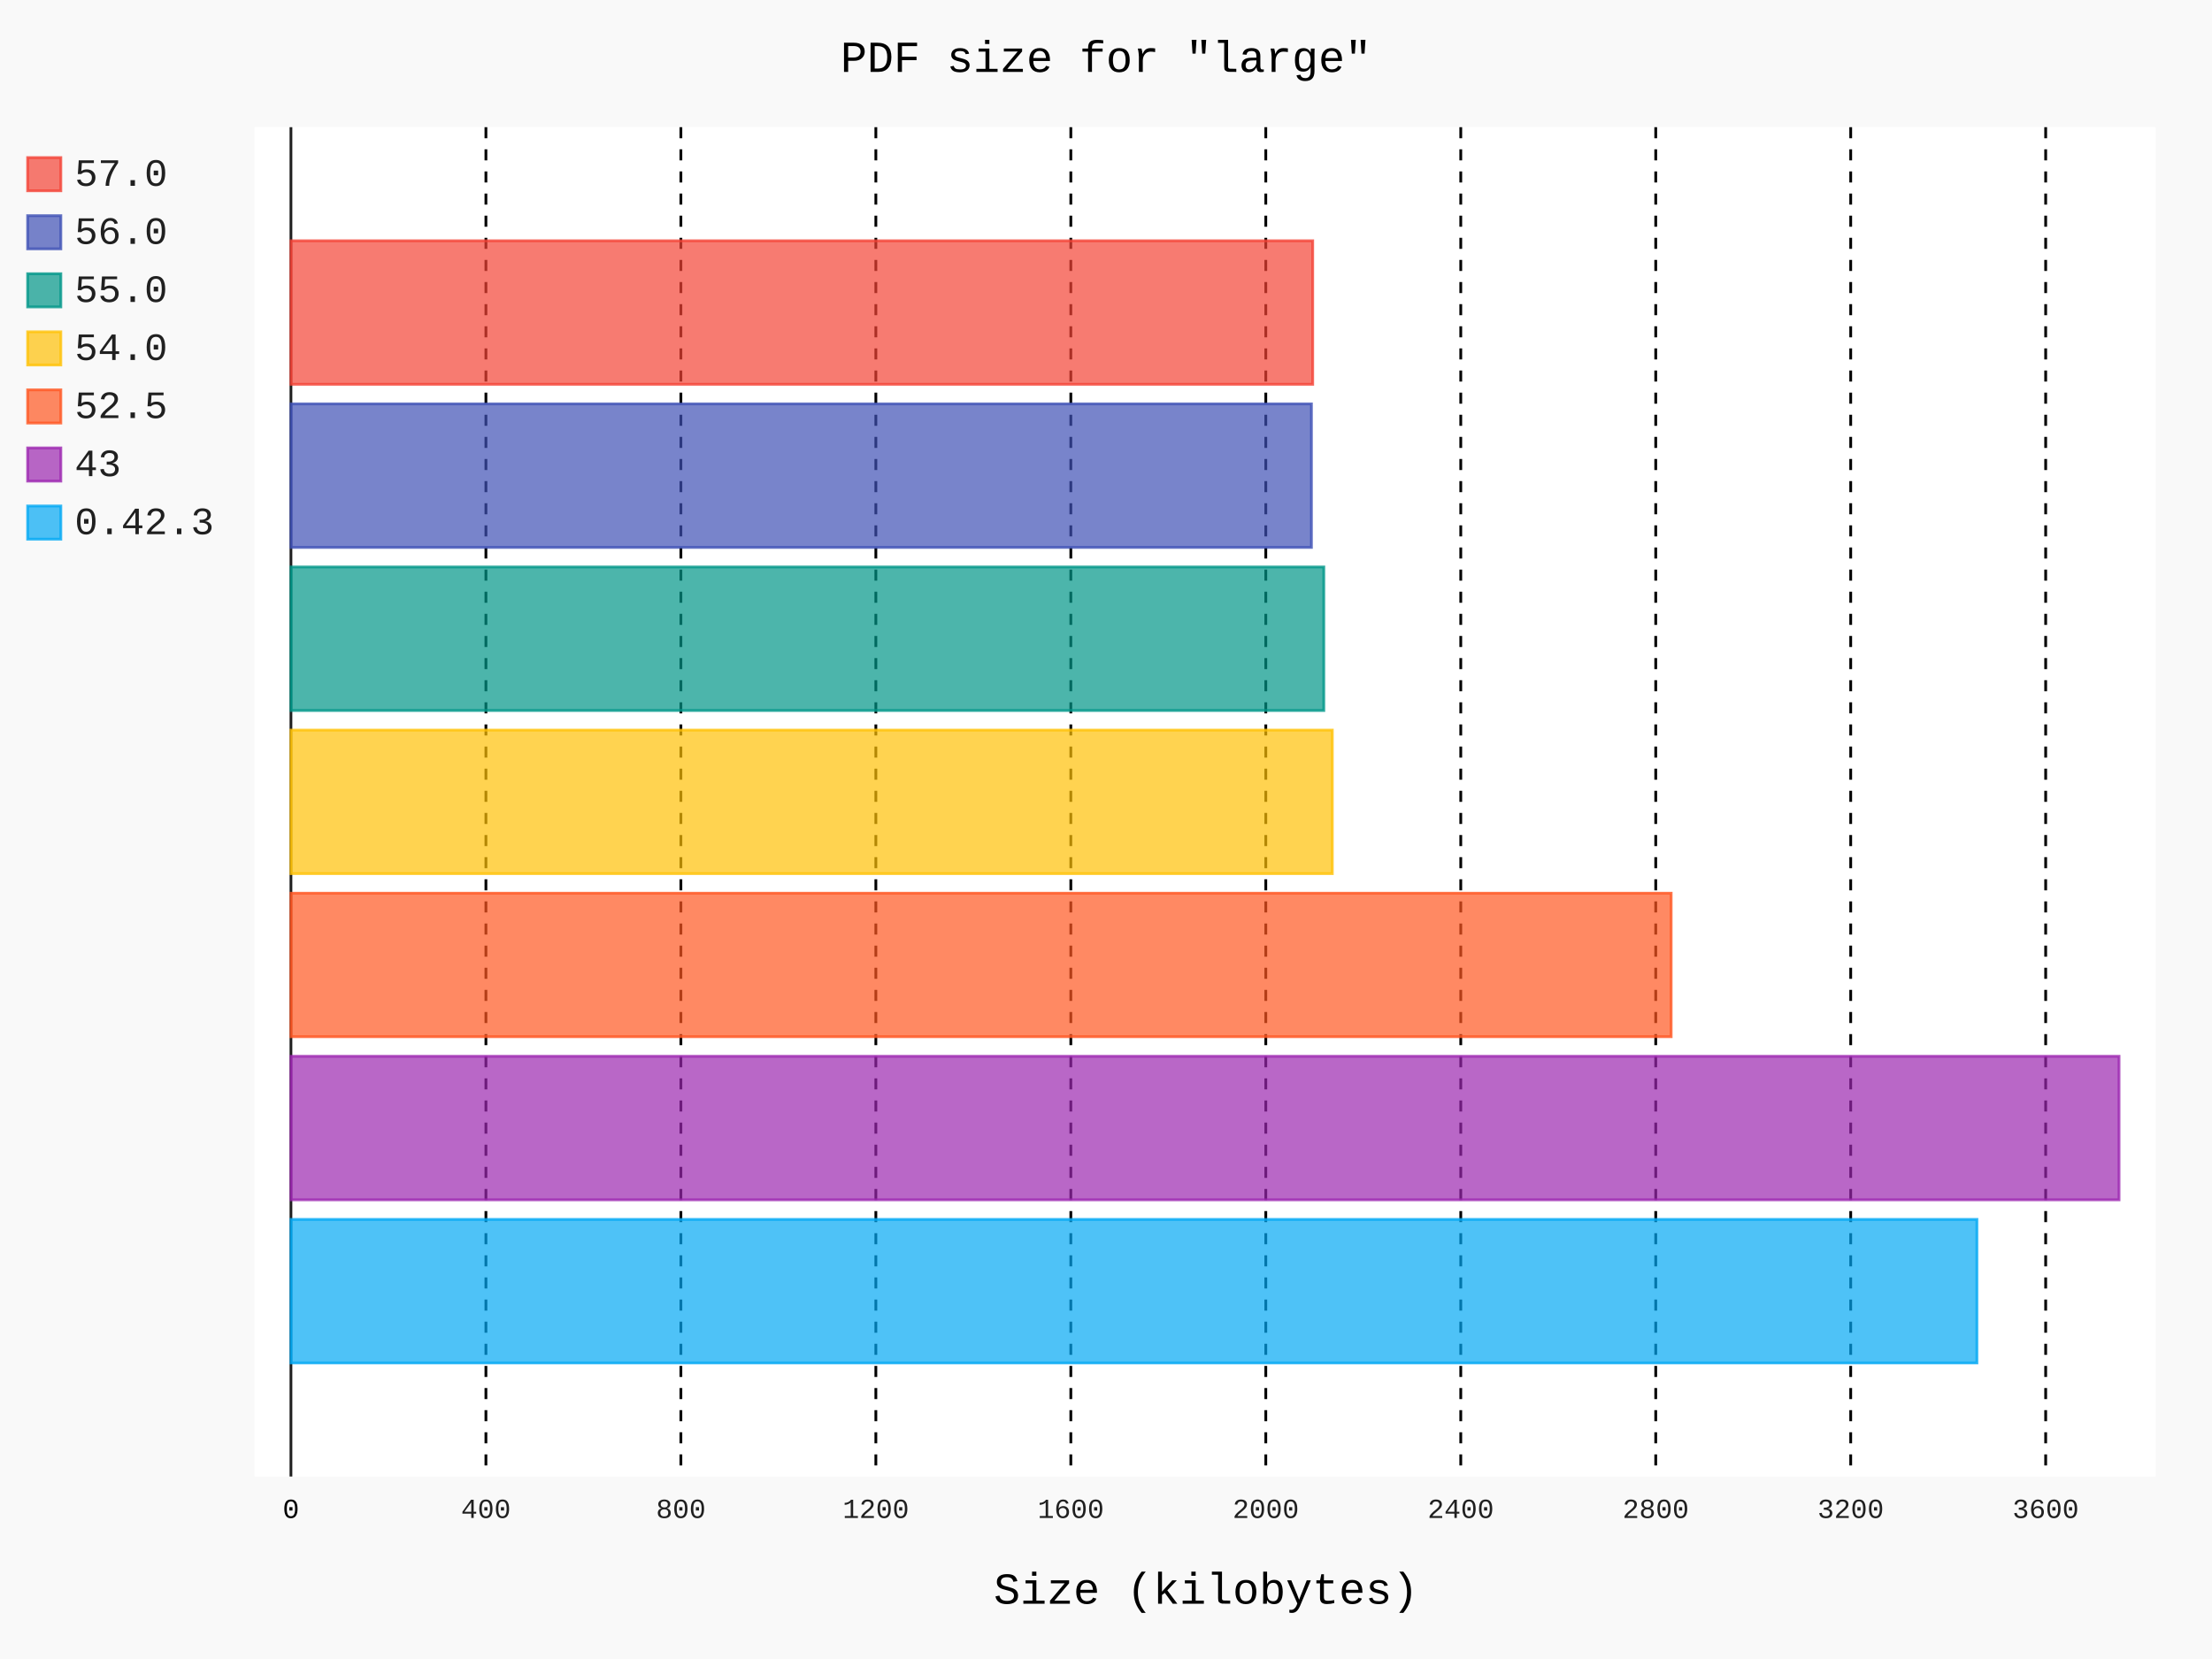
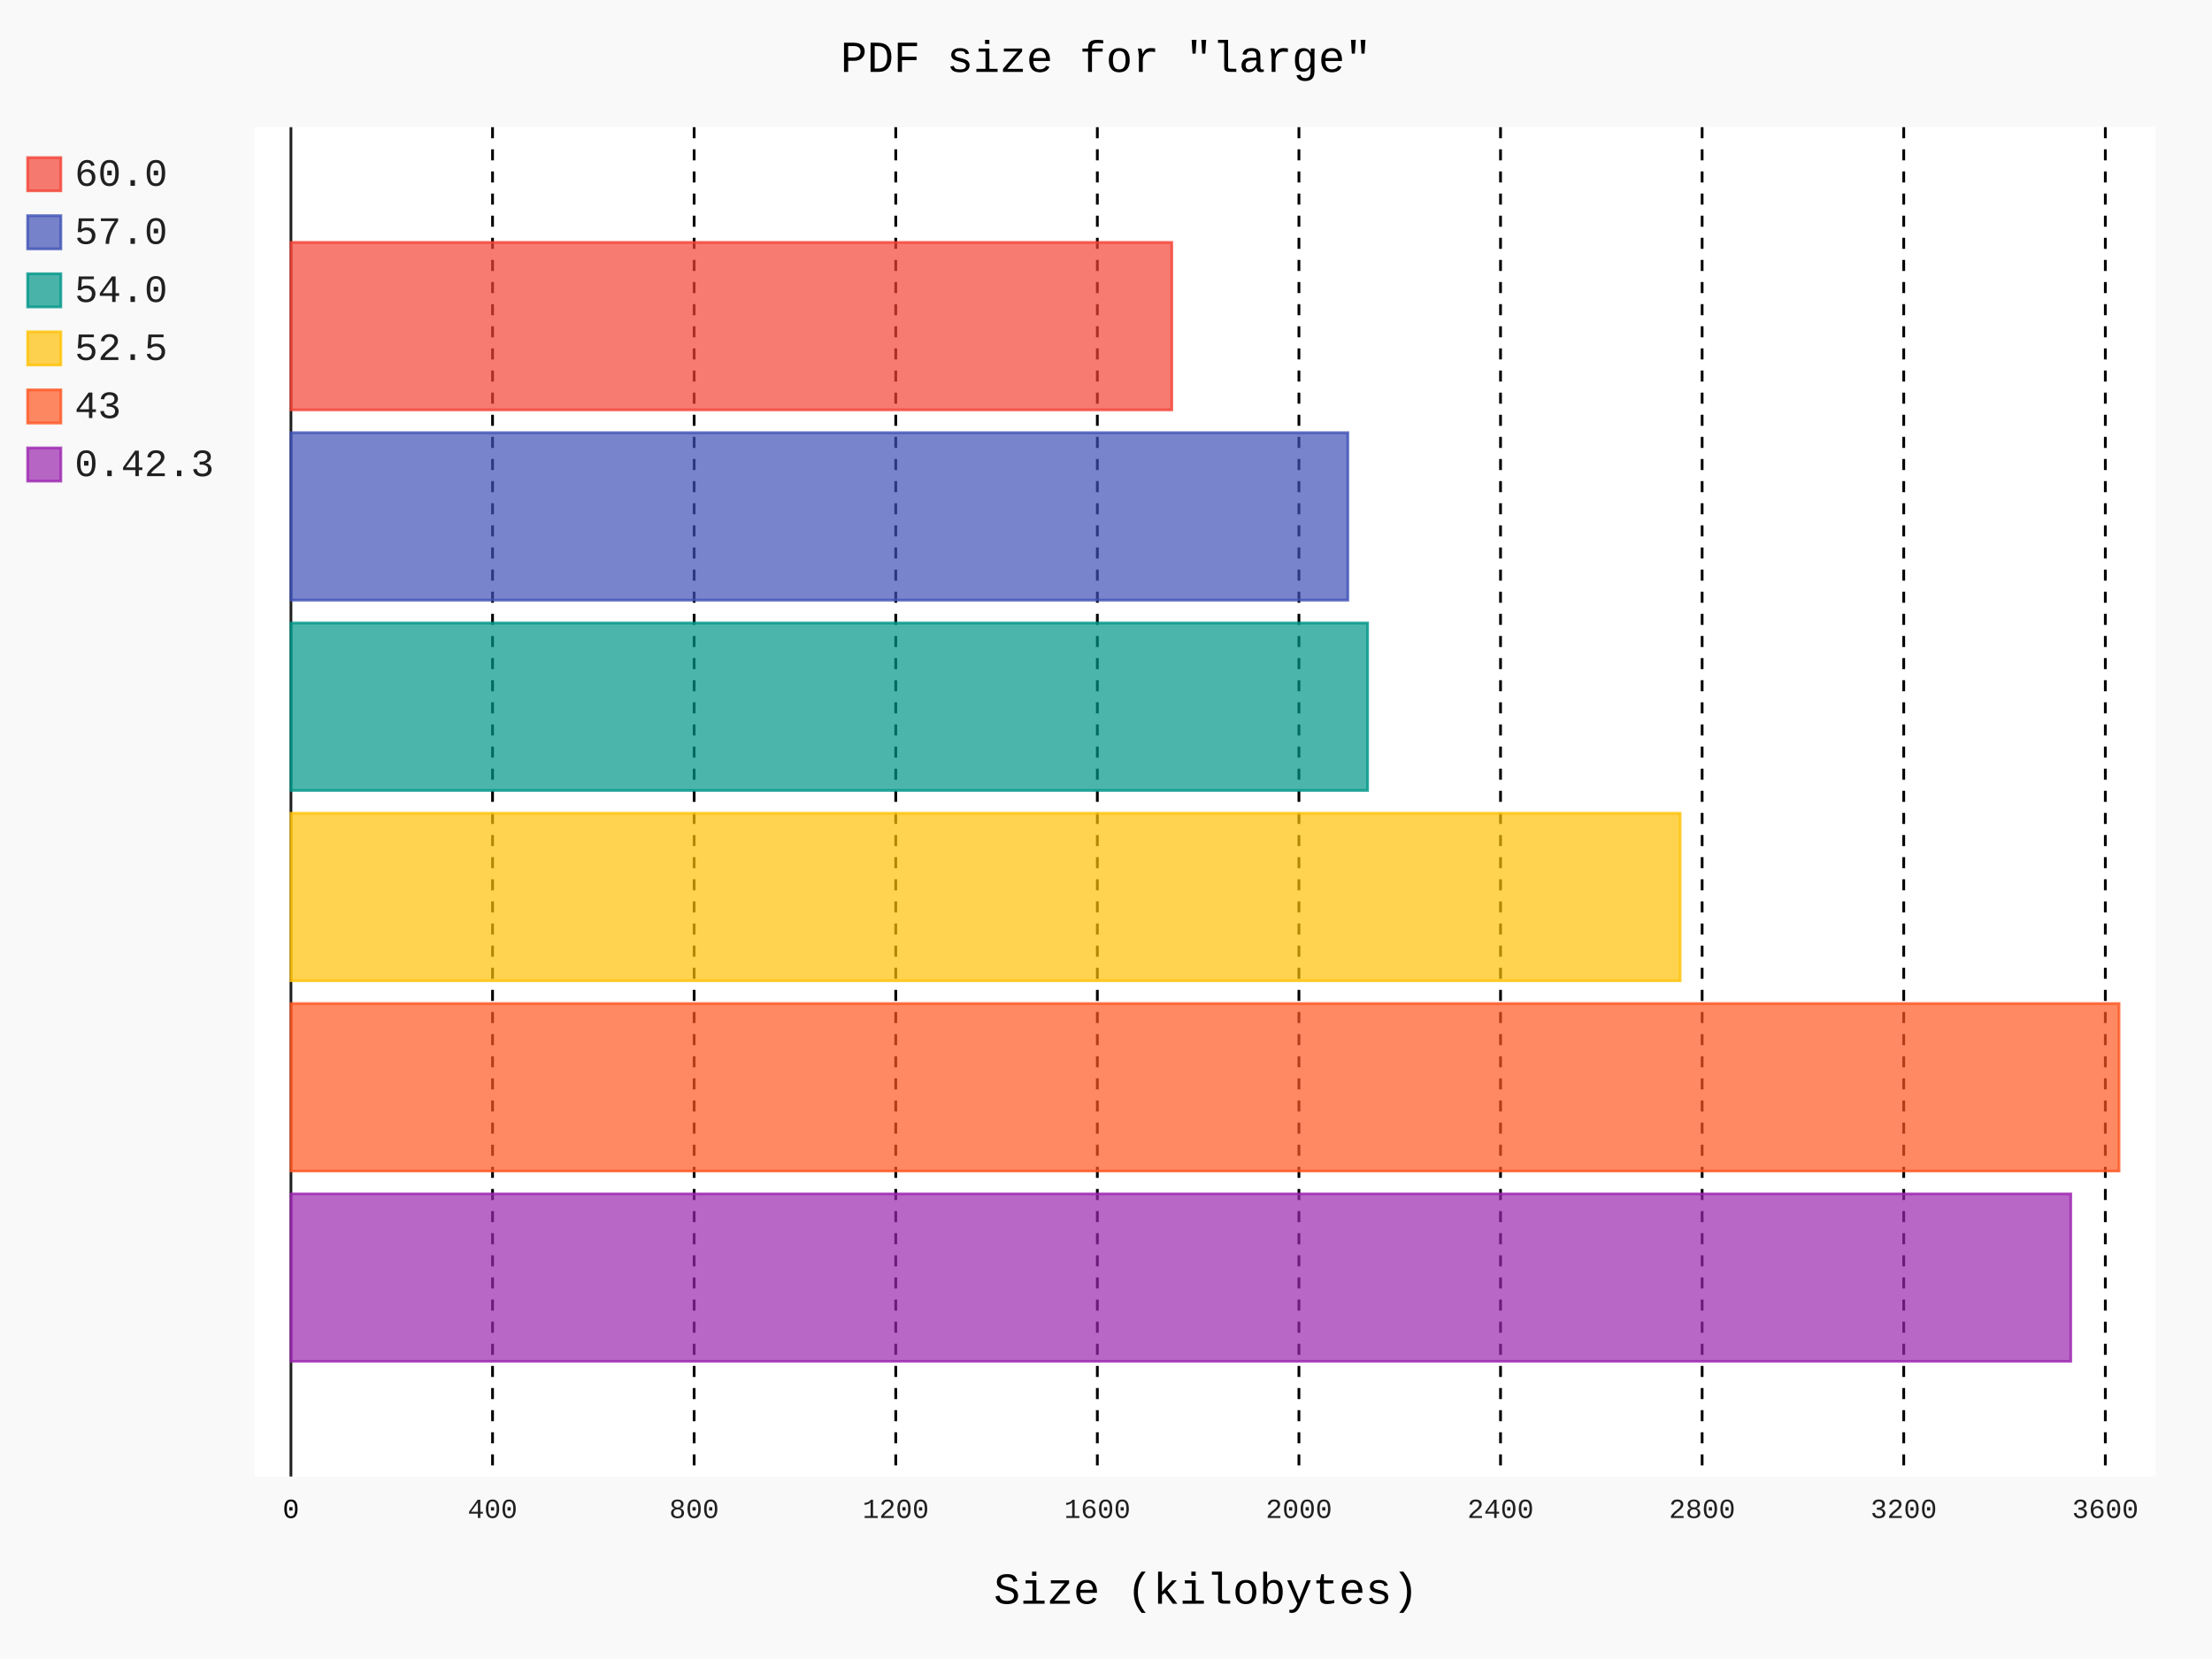
- <svg xmlns="http://www.w3.org/2000/svg" id="chart-db692af8-1bb3-4a7e-a4e9-c12b933ef7c6" class="pygal-chart" viewBox="0 0 800 600">
+ <svg xmlns="http://www.w3.org/2000/svg" id="chart-3b4fb725-c18c-47eb-bf65-e8e2964c65b1" class="pygal-chart" viewBox="0 0 800 600">
  <defs>
-     <style type="text/css">#chart-db692af8-1bb3-4a7e-a4e9-c12b933ef7c6{-webkit-user-select:none;-webkit-font-smoothing:antialiased;font-family:Consolas,"Liberation Mono",Menlo,Courier,monospace}#chart-db692af8-1bb3-4a7e-a4e9-c12b933ef7c6 .title{font-family:Consolas,"Liberation Mono",Menlo,Courier,monospace;font-size:16px}#chart-db692af8-1bb3-4a7e-a4e9-c12b933ef7c6 .legends .legend text{font-family:Consolas,"Liberation Mono",Menlo,Courier,monospace;font-size:14px}#chart-db692af8-1bb3-4a7e-a4e9-c12b933ef7c6 .axis text{font-family:Consolas,"Liberation Mono",Menlo,Courier,monospace;font-size:10px}#chart-db692af8-1bb3-4a7e-a4e9-c12b933ef7c6 .axis text.major{font-family:Consolas,"Liberation Mono",Menlo,Courier,monospace;font-size:10px}#chart-db692af8-1bb3-4a7e-a4e9-c12b933ef7c6 .text-overlay text.value{font-family:Consolas,"Liberation Mono",Menlo,Courier,monospace;font-size:16px}#chart-db692af8-1bb3-4a7e-a4e9-c12b933ef7c6 .text-overlay text.label{font-family:Consolas,"Liberation Mono",Menlo,Courier,monospace;font-size:10px}#chart-db692af8-1bb3-4a7e-a4e9-c12b933ef7c6 .tooltip{font-family:Consolas,"Liberation Mono",Menlo,Courier,monospace;font-size:14px}#chart-db692af8-1bb3-4a7e-a4e9-c12b933ef7c6 text.no_data{font-family:Consolas,"Liberation Mono",Menlo,Courier,monospace;font-size:64px}
- #chart-db692af8-1bb3-4a7e-a4e9-c12b933ef7c6{background-color:rgba(249,249,249,1)}#chart-db692af8-1bb3-4a7e-a4e9-c12b933ef7c6 path,#chart-db692af8-1bb3-4a7e-a4e9-c12b933ef7c6 line,#chart-db692af8-1bb3-4a7e-a4e9-c12b933ef7c6 rect,#chart-db692af8-1bb3-4a7e-a4e9-c12b933ef7c6 circle{-webkit-transition:150ms;-moz-transition:150ms;transition:150ms}#chart-db692af8-1bb3-4a7e-a4e9-c12b933ef7c6 .graph &gt; .background{fill:rgba(249,249,249,1)}#chart-db692af8-1bb3-4a7e-a4e9-c12b933ef7c6 .plot &gt; .background{fill:rgba(255,255,255,1)}#chart-db692af8-1bb3-4a7e-a4e9-c12b933ef7c6 .graph{fill:rgba(0,0,0,.87)}#chart-db692af8-1bb3-4a7e-a4e9-c12b933ef7c6 text.no_data{fill:rgba(0,0,0,1)}#chart-db692af8-1bb3-4a7e-a4e9-c12b933ef7c6 .title{fill:rgba(0,0,0,1)}#chart-db692af8-1bb3-4a7e-a4e9-c12b933ef7c6 .legends .legend text{fill:rgba(0,0,0,.87)}#chart-db692af8-1bb3-4a7e-a4e9-c12b933ef7c6 .legends .legend:hover text{fill:rgba(0,0,0,1)}#chart-db692af8-1bb3-4a7e-a4e9-c12b933ef7c6 .axis .line{stroke:rgba(0,0,0,1)}#chart-db692af8-1bb3-4a7e-a4e9-c12b933ef7c6 .axis .guide.line{stroke:rgba(0,0,0,.54)}#chart-db692af8-1bb3-4a7e-a4e9-c12b933ef7c6 .axis .major.line{stroke:rgba(0,0,0,.87)}#chart-db692af8-1bb3-4a7e-a4e9-c12b933ef7c6 .axis text.major{fill:rgba(0,0,0,1)}#chart-db692af8-1bb3-4a7e-a4e9-c12b933ef7c6 .axis.y .guides:hover .guide.line,#chart-db692af8-1bb3-4a7e-a4e9-c12b933ef7c6 .line-graph .axis.x .guides:hover .guide.line,#chart-db692af8-1bb3-4a7e-a4e9-c12b933ef7c6 .stackedline-graph .axis.x .guides:hover .guide.line,#chart-db692af8-1bb3-4a7e-a4e9-c12b933ef7c6 .xy-graph .axis.x .guides:hover .guide.line{stroke:rgba(0,0,0,1)}#chart-db692af8-1bb3-4a7e-a4e9-c12b933ef7c6 .axis .guides:hover text{fill:rgba(0,0,0,1)}#chart-db692af8-1bb3-4a7e-a4e9-c12b933ef7c6 .reactive{fill-opacity:.7;stroke-opacity:.8;stroke-width:1}#chart-db692af8-1bb3-4a7e-a4e9-c12b933ef7c6 .ci{stroke:rgba(0,0,0,.87)}#chart-db692af8-1bb3-4a7e-a4e9-c12b933ef7c6 .reactive.active,#chart-db692af8-1bb3-4a7e-a4e9-c12b933ef7c6 .active .reactive{fill-opacity:.8;stroke-opacity:.9;stroke-width:4}#chart-db692af8-1bb3-4a7e-a4e9-c12b933ef7c6 .ci .reactive.active{stroke-width:1.5}#chart-db692af8-1bb3-4a7e-a4e9-c12b933ef7c6 .series text{fill:rgba(0,0,0,1)}#chart-db692af8-1bb3-4a7e-a4e9-c12b933ef7c6 .tooltip rect{fill:rgba(255,255,255,1);stroke:rgba(0,0,0,1);-webkit-transition:opacity 150ms;-moz-transition:opacity 150ms;transition:opacity 150ms}#chart-db692af8-1bb3-4a7e-a4e9-c12b933ef7c6 .tooltip .label{fill:rgba(0,0,0,.87)}#chart-db692af8-1bb3-4a7e-a4e9-c12b933ef7c6 .tooltip .label{fill:rgba(0,0,0,.87)}#chart-db692af8-1bb3-4a7e-a4e9-c12b933ef7c6 .tooltip .legend{font-size:.8em;fill:rgba(0,0,0,.54)}#chart-db692af8-1bb3-4a7e-a4e9-c12b933ef7c6 .tooltip .x_label{font-size:.6em;fill:rgba(0,0,0,1)}#chart-db692af8-1bb3-4a7e-a4e9-c12b933ef7c6 .tooltip .xlink{font-size:.5em;text-decoration:underline}#chart-db692af8-1bb3-4a7e-a4e9-c12b933ef7c6 .tooltip .value{font-size:1.5em}#chart-db692af8-1bb3-4a7e-a4e9-c12b933ef7c6 .bound{font-size:.5em}#chart-db692af8-1bb3-4a7e-a4e9-c12b933ef7c6 .max-value{font-size:.75em;fill:rgba(0,0,0,.54)}#chart-db692af8-1bb3-4a7e-a4e9-c12b933ef7c6 .map-element{fill:rgba(255,255,255,1);stroke:rgba(0,0,0,.54) !important}#chart-db692af8-1bb3-4a7e-a4e9-c12b933ef7c6 .map-element .reactive{fill-opacity:inherit;stroke-opacity:inherit}#chart-db692af8-1bb3-4a7e-a4e9-c12b933ef7c6 .color-0,#chart-db692af8-1bb3-4a7e-a4e9-c12b933ef7c6 .color-0 a:visited{stroke:#F44336;fill:#F44336}#chart-db692af8-1bb3-4a7e-a4e9-c12b933ef7c6 .color-1,#chart-db692af8-1bb3-4a7e-a4e9-c12b933ef7c6 .color-1 a:visited{stroke:#3F51B5;fill:#3F51B5}#chart-db692af8-1bb3-4a7e-a4e9-c12b933ef7c6 .color-2,#chart-db692af8-1bb3-4a7e-a4e9-c12b933ef7c6 .color-2 a:visited{stroke:#009688;fill:#009688}#chart-db692af8-1bb3-4a7e-a4e9-c12b933ef7c6 .color-3,#chart-db692af8-1bb3-4a7e-a4e9-c12b933ef7c6 .color-3 a:visited{stroke:#FFC107;fill:#FFC107}#chart-db692af8-1bb3-4a7e-a4e9-c12b933ef7c6 .color-4,#chart-db692af8-1bb3-4a7e-a4e9-c12b933ef7c6 .color-4 a:visited{stroke:#FF5722;fill:#FF5722}#chart-db692af8-1bb3-4a7e-a4e9-c12b933ef7c6 .color-5,#chart-db692af8-1bb3-4a7e-a4e9-c12b933ef7c6 .color-5 a:visited{stroke:#9C27B0;fill:#9C27B0}#chart-db692af8-1bb3-4a7e-a4e9-c12b933ef7c6 .color-6,#chart-db692af8-1bb3-4a7e-a4e9-c12b933ef7c6 .color-6 a:visited{stroke:#03A9F4;fill:#03A9F4}#chart-db692af8-1bb3-4a7e-a4e9-c12b933ef7c6 .text-overlay .color-0 text{fill:black}#chart-db692af8-1bb3-4a7e-a4e9-c12b933ef7c6 .text-overlay .color-1 text{fill:black}#chart-db692af8-1bb3-4a7e-a4e9-c12b933ef7c6 .text-overlay .color-2 text{fill:black}#chart-db692af8-1bb3-4a7e-a4e9-c12b933ef7c6 .text-overlay .color-3 text{fill:black}#chart-db692af8-1bb3-4a7e-a4e9-c12b933ef7c6 .text-overlay .color-4 text{fill:black}#chart-db692af8-1bb3-4a7e-a4e9-c12b933ef7c6 .text-overlay .color-5 text{fill:black}#chart-db692af8-1bb3-4a7e-a4e9-c12b933ef7c6 .text-overlay .color-6 text{fill:black}
- #chart-db692af8-1bb3-4a7e-a4e9-c12b933ef7c6 text.no_data{text-anchor:middle}#chart-db692af8-1bb3-4a7e-a4e9-c12b933ef7c6 .guide.line{fill:none}#chart-db692af8-1bb3-4a7e-a4e9-c12b933ef7c6 .centered{text-anchor:middle}#chart-db692af8-1bb3-4a7e-a4e9-c12b933ef7c6 .title{text-anchor:middle}#chart-db692af8-1bb3-4a7e-a4e9-c12b933ef7c6 .legends .legend text{fill-opacity:1}#chart-db692af8-1bb3-4a7e-a4e9-c12b933ef7c6 .axis.x text{text-anchor:middle}#chart-db692af8-1bb3-4a7e-a4e9-c12b933ef7c6 .axis.x:not(.web) text[transform]{text-anchor:start}#chart-db692af8-1bb3-4a7e-a4e9-c12b933ef7c6 .axis.x:not(.web) text[transform].backwards{text-anchor:end}#chart-db692af8-1bb3-4a7e-a4e9-c12b933ef7c6 .axis.y text{text-anchor:end}#chart-db692af8-1bb3-4a7e-a4e9-c12b933ef7c6 .axis.y text[transform].backwards{text-anchor:start}#chart-db692af8-1bb3-4a7e-a4e9-c12b933ef7c6 .axis.y2 text{text-anchor:start}#chart-db692af8-1bb3-4a7e-a4e9-c12b933ef7c6 .axis.y2 text[transform].backwards{text-anchor:end}#chart-db692af8-1bb3-4a7e-a4e9-c12b933ef7c6 .axis .guide.line{stroke-dasharray:4,4;stroke:black}#chart-db692af8-1bb3-4a7e-a4e9-c12b933ef7c6 .axis .major.guide.line{stroke-dasharray:6,6;stroke:black}#chart-db692af8-1bb3-4a7e-a4e9-c12b933ef7c6 .horizontal .axis.y .guide.line,#chart-db692af8-1bb3-4a7e-a4e9-c12b933ef7c6 .horizontal .axis.y2 .guide.line,#chart-db692af8-1bb3-4a7e-a4e9-c12b933ef7c6 .vertical .axis.x .guide.line{opacity:0}#chart-db692af8-1bb3-4a7e-a4e9-c12b933ef7c6 .horizontal .axis.always_show .guide.line,#chart-db692af8-1bb3-4a7e-a4e9-c12b933ef7c6 .vertical .axis.always_show .guide.line{opacity:1 !important}#chart-db692af8-1bb3-4a7e-a4e9-c12b933ef7c6 .axis.y .guides:hover .guide.line,#chart-db692af8-1bb3-4a7e-a4e9-c12b933ef7c6 .axis.y2 .guides:hover .guide.line,#chart-db692af8-1bb3-4a7e-a4e9-c12b933ef7c6 .axis.x .guides:hover .guide.line{opacity:1}#chart-db692af8-1bb3-4a7e-a4e9-c12b933ef7c6 .axis .guides:hover text{opacity:1}#chart-db692af8-1bb3-4a7e-a4e9-c12b933ef7c6 .nofill{fill:none}#chart-db692af8-1bb3-4a7e-a4e9-c12b933ef7c6 .subtle-fill{fill-opacity:.2}#chart-db692af8-1bb3-4a7e-a4e9-c12b933ef7c6 .dot{stroke-width:1px;fill-opacity:1;stroke-opacity:1}#chart-db692af8-1bb3-4a7e-a4e9-c12b933ef7c6 .dot.active{stroke-width:5px}#chart-db692af8-1bb3-4a7e-a4e9-c12b933ef7c6 .dot.negative{fill:transparent}#chart-db692af8-1bb3-4a7e-a4e9-c12b933ef7c6 text,#chart-db692af8-1bb3-4a7e-a4e9-c12b933ef7c6 tspan{stroke:none !important}#chart-db692af8-1bb3-4a7e-a4e9-c12b933ef7c6 .series text.active{opacity:1}#chart-db692af8-1bb3-4a7e-a4e9-c12b933ef7c6 .tooltip rect{fill-opacity:.95;stroke-width:.5}#chart-db692af8-1bb3-4a7e-a4e9-c12b933ef7c6 .tooltip text{fill-opacity:1}#chart-db692af8-1bb3-4a7e-a4e9-c12b933ef7c6 .showable{visibility:hidden}#chart-db692af8-1bb3-4a7e-a4e9-c12b933ef7c6 .showable.shown{visibility:visible}#chart-db692af8-1bb3-4a7e-a4e9-c12b933ef7c6 .gauge-background{fill:rgba(229,229,229,1);stroke:none}#chart-db692af8-1bb3-4a7e-a4e9-c12b933ef7c6 .bg-lines{stroke:rgba(249,249,249,1);stroke-width:2px}</style>
+     <style type="text/css">#chart-3b4fb725-c18c-47eb-bf65-e8e2964c65b1{-webkit-user-select:none;-webkit-font-smoothing:antialiased;font-family:Consolas,"Liberation Mono",Menlo,Courier,monospace}#chart-3b4fb725-c18c-47eb-bf65-e8e2964c65b1 .title{font-family:Consolas,"Liberation Mono",Menlo,Courier,monospace;font-size:16px}#chart-3b4fb725-c18c-47eb-bf65-e8e2964c65b1 .legends .legend text{font-family:Consolas,"Liberation Mono",Menlo,Courier,monospace;font-size:14px}#chart-3b4fb725-c18c-47eb-bf65-e8e2964c65b1 .axis text{font-family:Consolas,"Liberation Mono",Menlo,Courier,monospace;font-size:10px}#chart-3b4fb725-c18c-47eb-bf65-e8e2964c65b1 .axis text.major{font-family:Consolas,"Liberation Mono",Menlo,Courier,monospace;font-size:10px}#chart-3b4fb725-c18c-47eb-bf65-e8e2964c65b1 .text-overlay text.value{font-family:Consolas,"Liberation Mono",Menlo,Courier,monospace;font-size:16px}#chart-3b4fb725-c18c-47eb-bf65-e8e2964c65b1 .text-overlay text.label{font-family:Consolas,"Liberation Mono",Menlo,Courier,monospace;font-size:10px}#chart-3b4fb725-c18c-47eb-bf65-e8e2964c65b1 .tooltip{font-family:Consolas,"Liberation Mono",Menlo,Courier,monospace;font-size:14px}#chart-3b4fb725-c18c-47eb-bf65-e8e2964c65b1 text.no_data{font-family:Consolas,"Liberation Mono",Menlo,Courier,monospace;font-size:64px}
+ #chart-3b4fb725-c18c-47eb-bf65-e8e2964c65b1{background-color:rgba(249,249,249,1)}#chart-3b4fb725-c18c-47eb-bf65-e8e2964c65b1 path,#chart-3b4fb725-c18c-47eb-bf65-e8e2964c65b1 line,#chart-3b4fb725-c18c-47eb-bf65-e8e2964c65b1 rect,#chart-3b4fb725-c18c-47eb-bf65-e8e2964c65b1 circle{-webkit-transition:150ms;-moz-transition:150ms;transition:150ms}#chart-3b4fb725-c18c-47eb-bf65-e8e2964c65b1 .graph &gt; .background{fill:rgba(249,249,249,1)}#chart-3b4fb725-c18c-47eb-bf65-e8e2964c65b1 .plot &gt; .background{fill:rgba(255,255,255,1)}#chart-3b4fb725-c18c-47eb-bf65-e8e2964c65b1 .graph{fill:rgba(0,0,0,.87)}#chart-3b4fb725-c18c-47eb-bf65-e8e2964c65b1 text.no_data{fill:rgba(0,0,0,1)}#chart-3b4fb725-c18c-47eb-bf65-e8e2964c65b1 .title{fill:rgba(0,0,0,1)}#chart-3b4fb725-c18c-47eb-bf65-e8e2964c65b1 .legends .legend text{fill:rgba(0,0,0,.87)}#chart-3b4fb725-c18c-47eb-bf65-e8e2964c65b1 .legends .legend:hover text{fill:rgba(0,0,0,1)}#chart-3b4fb725-c18c-47eb-bf65-e8e2964c65b1 .axis .line{stroke:rgba(0,0,0,1)}#chart-3b4fb725-c18c-47eb-bf65-e8e2964c65b1 .axis .guide.line{stroke:rgba(0,0,0,.54)}#chart-3b4fb725-c18c-47eb-bf65-e8e2964c65b1 .axis .major.line{stroke:rgba(0,0,0,.87)}#chart-3b4fb725-c18c-47eb-bf65-e8e2964c65b1 .axis text.major{fill:rgba(0,0,0,1)}#chart-3b4fb725-c18c-47eb-bf65-e8e2964c65b1 .axis.y .guides:hover .guide.line,#chart-3b4fb725-c18c-47eb-bf65-e8e2964c65b1 .line-graph .axis.x .guides:hover .guide.line,#chart-3b4fb725-c18c-47eb-bf65-e8e2964c65b1 .stackedline-graph .axis.x .guides:hover .guide.line,#chart-3b4fb725-c18c-47eb-bf65-e8e2964c65b1 .xy-graph .axis.x .guides:hover .guide.line{stroke:rgba(0,0,0,1)}#chart-3b4fb725-c18c-47eb-bf65-e8e2964c65b1 .axis .guides:hover text{fill:rgba(0,0,0,1)}#chart-3b4fb725-c18c-47eb-bf65-e8e2964c65b1 .reactive{fill-opacity:.7;stroke-opacity:.8;stroke-width:1}#chart-3b4fb725-c18c-47eb-bf65-e8e2964c65b1 .ci{stroke:rgba(0,0,0,.87)}#chart-3b4fb725-c18c-47eb-bf65-e8e2964c65b1 .reactive.active,#chart-3b4fb725-c18c-47eb-bf65-e8e2964c65b1 .active .reactive{fill-opacity:.8;stroke-opacity:.9;stroke-width:4}#chart-3b4fb725-c18c-47eb-bf65-e8e2964c65b1 .ci .reactive.active{stroke-width:1.5}#chart-3b4fb725-c18c-47eb-bf65-e8e2964c65b1 .series text{fill:rgba(0,0,0,1)}#chart-3b4fb725-c18c-47eb-bf65-e8e2964c65b1 .tooltip rect{fill:rgba(255,255,255,1);stroke:rgba(0,0,0,1);-webkit-transition:opacity 150ms;-moz-transition:opacity 150ms;transition:opacity 150ms}#chart-3b4fb725-c18c-47eb-bf65-e8e2964c65b1 .tooltip .label{fill:rgba(0,0,0,.87)}#chart-3b4fb725-c18c-47eb-bf65-e8e2964c65b1 .tooltip .label{fill:rgba(0,0,0,.87)}#chart-3b4fb725-c18c-47eb-bf65-e8e2964c65b1 .tooltip .legend{font-size:.8em;fill:rgba(0,0,0,.54)}#chart-3b4fb725-c18c-47eb-bf65-e8e2964c65b1 .tooltip .x_label{font-size:.6em;fill:rgba(0,0,0,1)}#chart-3b4fb725-c18c-47eb-bf65-e8e2964c65b1 .tooltip .xlink{font-size:.5em;text-decoration:underline}#chart-3b4fb725-c18c-47eb-bf65-e8e2964c65b1 .tooltip .value{font-size:1.5em}#chart-3b4fb725-c18c-47eb-bf65-e8e2964c65b1 .bound{font-size:.5em}#chart-3b4fb725-c18c-47eb-bf65-e8e2964c65b1 .max-value{font-size:.75em;fill:rgba(0,0,0,.54)}#chart-3b4fb725-c18c-47eb-bf65-e8e2964c65b1 .map-element{fill:rgba(255,255,255,1);stroke:rgba(0,0,0,.54) !important}#chart-3b4fb725-c18c-47eb-bf65-e8e2964c65b1 .map-element .reactive{fill-opacity:inherit;stroke-opacity:inherit}#chart-3b4fb725-c18c-47eb-bf65-e8e2964c65b1 .color-0,#chart-3b4fb725-c18c-47eb-bf65-e8e2964c65b1 .color-0 a:visited{stroke:#F44336;fill:#F44336}#chart-3b4fb725-c18c-47eb-bf65-e8e2964c65b1 .color-1,#chart-3b4fb725-c18c-47eb-bf65-e8e2964c65b1 .color-1 a:visited{stroke:#3F51B5;fill:#3F51B5}#chart-3b4fb725-c18c-47eb-bf65-e8e2964c65b1 .color-2,#chart-3b4fb725-c18c-47eb-bf65-e8e2964c65b1 .color-2 a:visited{stroke:#009688;fill:#009688}#chart-3b4fb725-c18c-47eb-bf65-e8e2964c65b1 .color-3,#chart-3b4fb725-c18c-47eb-bf65-e8e2964c65b1 .color-3 a:visited{stroke:#FFC107;fill:#FFC107}#chart-3b4fb725-c18c-47eb-bf65-e8e2964c65b1 .color-4,#chart-3b4fb725-c18c-47eb-bf65-e8e2964c65b1 .color-4 a:visited{stroke:#FF5722;fill:#FF5722}#chart-3b4fb725-c18c-47eb-bf65-e8e2964c65b1 .color-5,#chart-3b4fb725-c18c-47eb-bf65-e8e2964c65b1 .color-5 a:visited{stroke:#9C27B0;fill:#9C27B0}#chart-3b4fb725-c18c-47eb-bf65-e8e2964c65b1 .text-overlay .color-0 text{fill:black}#chart-3b4fb725-c18c-47eb-bf65-e8e2964c65b1 .text-overlay .color-1 text{fill:black}#chart-3b4fb725-c18c-47eb-bf65-e8e2964c65b1 .text-overlay .color-2 text{fill:black}#chart-3b4fb725-c18c-47eb-bf65-e8e2964c65b1 .text-overlay .color-3 text{fill:black}#chart-3b4fb725-c18c-47eb-bf65-e8e2964c65b1 .text-overlay .color-4 text{fill:black}#chart-3b4fb725-c18c-47eb-bf65-e8e2964c65b1 .text-overlay .color-5 text{fill:black}
+ #chart-3b4fb725-c18c-47eb-bf65-e8e2964c65b1 text.no_data{text-anchor:middle}#chart-3b4fb725-c18c-47eb-bf65-e8e2964c65b1 .guide.line{fill:none}#chart-3b4fb725-c18c-47eb-bf65-e8e2964c65b1 .centered{text-anchor:middle}#chart-3b4fb725-c18c-47eb-bf65-e8e2964c65b1 .title{text-anchor:middle}#chart-3b4fb725-c18c-47eb-bf65-e8e2964c65b1 .legends .legend text{fill-opacity:1}#chart-3b4fb725-c18c-47eb-bf65-e8e2964c65b1 .axis.x text{text-anchor:middle}#chart-3b4fb725-c18c-47eb-bf65-e8e2964c65b1 .axis.x:not(.web) text[transform]{text-anchor:start}#chart-3b4fb725-c18c-47eb-bf65-e8e2964c65b1 .axis.x:not(.web) text[transform].backwards{text-anchor:end}#chart-3b4fb725-c18c-47eb-bf65-e8e2964c65b1 .axis.y text{text-anchor:end}#chart-3b4fb725-c18c-47eb-bf65-e8e2964c65b1 .axis.y text[transform].backwards{text-anchor:start}#chart-3b4fb725-c18c-47eb-bf65-e8e2964c65b1 .axis.y2 text{text-anchor:start}#chart-3b4fb725-c18c-47eb-bf65-e8e2964c65b1 .axis.y2 text[transform].backwards{text-anchor:end}#chart-3b4fb725-c18c-47eb-bf65-e8e2964c65b1 .axis .guide.line{stroke-dasharray:4,4;stroke:black}#chart-3b4fb725-c18c-47eb-bf65-e8e2964c65b1 .axis .major.guide.line{stroke-dasharray:6,6;stroke:black}#chart-3b4fb725-c18c-47eb-bf65-e8e2964c65b1 .horizontal .axis.y .guide.line,#chart-3b4fb725-c18c-47eb-bf65-e8e2964c65b1 .horizontal .axis.y2 .guide.line,#chart-3b4fb725-c18c-47eb-bf65-e8e2964c65b1 .vertical .axis.x .guide.line{opacity:0}#chart-3b4fb725-c18c-47eb-bf65-e8e2964c65b1 .horizontal .axis.always_show .guide.line,#chart-3b4fb725-c18c-47eb-bf65-e8e2964c65b1 .vertical .axis.always_show .guide.line{opacity:1 !important}#chart-3b4fb725-c18c-47eb-bf65-e8e2964c65b1 .axis.y .guides:hover .guide.line,#chart-3b4fb725-c18c-47eb-bf65-e8e2964c65b1 .axis.y2 .guides:hover .guide.line,#chart-3b4fb725-c18c-47eb-bf65-e8e2964c65b1 .axis.x .guides:hover .guide.line{opacity:1}#chart-3b4fb725-c18c-47eb-bf65-e8e2964c65b1 .axis .guides:hover text{opacity:1}#chart-3b4fb725-c18c-47eb-bf65-e8e2964c65b1 .nofill{fill:none}#chart-3b4fb725-c18c-47eb-bf65-e8e2964c65b1 .subtle-fill{fill-opacity:.2}#chart-3b4fb725-c18c-47eb-bf65-e8e2964c65b1 .dot{stroke-width:1px;fill-opacity:1;stroke-opacity:1}#chart-3b4fb725-c18c-47eb-bf65-e8e2964c65b1 .dot.active{stroke-width:5px}#chart-3b4fb725-c18c-47eb-bf65-e8e2964c65b1 .dot.negative{fill:transparent}#chart-3b4fb725-c18c-47eb-bf65-e8e2964c65b1 text,#chart-3b4fb725-c18c-47eb-bf65-e8e2964c65b1 tspan{stroke:none !important}#chart-3b4fb725-c18c-47eb-bf65-e8e2964c65b1 .series text.active{opacity:1}#chart-3b4fb725-c18c-47eb-bf65-e8e2964c65b1 .tooltip rect{fill-opacity:.95;stroke-width:.5}#chart-3b4fb725-c18c-47eb-bf65-e8e2964c65b1 .tooltip text{fill-opacity:1}#chart-3b4fb725-c18c-47eb-bf65-e8e2964c65b1 .showable{visibility:hidden}#chart-3b4fb725-c18c-47eb-bf65-e8e2964c65b1 .showable.shown{visibility:visible}#chart-3b4fb725-c18c-47eb-bf65-e8e2964c65b1 .gauge-background{fill:rgba(229,229,229,1);stroke:none}#chart-3b4fb725-c18c-47eb-bf65-e8e2964c65b1 .bg-lines{stroke:rgba(249,249,249,1);stroke-width:2px}</style>
  </defs>
  <g class="graph horizontalbar-graph horizontal">
    <rect x="0" y="0" width="800" height="600" class="background" />
    <g transform="translate(92, 46)" class="plot">
      <rect x="0" y="0" width="687.6" height="488" class="background" />
      <g class="axis x always_show">
        <g class="guides">
          <path d="M13.223 0 v488" class="axis major line" />
          <text x="13.223" y="503.0" class="major">0</text>
        </g>
        <g class="guides">
-           <path d="M83.737 0 v488" class="guide line" />
-           <text x="83.737" y="503.0" class="">400</text>
+           <path d="M86.134 0 v488" class="guide line" />
+           <text x="86.134" y="503.0" class="">400</text>
        </g>
        <g class="guides">
-           <path d="M154.25 0 v488" class="guide line" />
-           <text x="154.25" y="503.0" class="">800</text>
+           <path d="M159.045 0 v488" class="guide line" />
+           <text x="159.045" y="503.0" class="">800</text>
        </g>
        <g class="guides">
-           <path d="M224.764 0 v488" class="guide line" />
-           <text x="224.764" y="503.0" class="">1200</text>
+           <path d="M231.956 0 v488" class="guide line" />
+           <text x="231.956" y="503.0" class="">1200</text>
        </g>
        <g class="guides">
-           <path d="M295.277 0 v488" class="guide line" />
-           <text x="295.277" y="503.0" class="">1600</text>
+           <path d="M304.867 0 v488" class="guide line" />
+           <text x="304.867" y="503.0" class="">1600</text>
        </g>
        <g class="guides">
-           <path d="M365.791 0 v488" class="guide line" />
-           <text x="365.791" y="503.0" class="">2000</text>
+           <path d="M377.778 0 v488" class="guide line" />
+           <text x="377.778" y="503.0" class="">2000</text>
        </g>
        <g class="guides">
-           <path d="M436.304 0 v488" class="guide line" />
-           <text x="436.304" y="503.0" class="">2400</text>
+           <path d="M450.688 0 v488" class="guide line" />
+           <text x="450.688" y="503.0" class="">2400</text>
        </g>
        <g class="guides">
-           <path d="M506.818 0 v488" class="guide line" />
-           <text x="506.818" y="503.0" class="">2800</text>
+           <path d="M523.599 0 v488" class="guide line" />
+           <text x="523.599" y="503.0" class="">2800</text>
        </g>
        <g class="guides">
-           <path d="M577.331 0 v488" class="guide line" />
-           <text x="577.331" y="503.0" class="">3200</text>
+           <path d="M596.51 0 v488" class="guide line" />
+           <text x="596.51" y="503.0" class="">3200</text>
        </g>
        <g class="guides">
-           <path d="M647.845 0 v488" class="guide line" />
-           <text x="647.845" y="503.0" class="">3600</text>
-         </g>
-       </g>
-       <g class="series serie-6 color-6">
-         <g class="bars">
-           <g class="bar">
-             <rect x="13.223" y="395.012" rx="0" ry="0" width="609.76" height="51.91" class="rect reactive tooltip-trigger" />
-           </g>
+           <path d="M669.421 0 v488" class="guide line" />
+           <text x="669.421" y="503.0" class="">3600</text>
        </g>
      </g>
      <g class="series serie-5 color-5">
        <g class="bars">
          <g class="bar">
-             <rect x="13.223" y="336.023" rx="0" ry="0" width="661.154" height="51.91" class="rect reactive tooltip-trigger" />
+             <rect x="13.223" y="385.77" rx="0" ry="0" width="643.701" height="60.562" class="rect reactive tooltip-trigger" />
          </g>
        </g>
      </g>
      <g class="series serie-4 color-4">
        <g class="bars">
          <g class="bar">
-             <rect x="13.223" y="277.034" rx="0" ry="0" width="499.174" height="51.91" class="rect reactive tooltip-trigger" />
+             <rect x="13.223" y="316.95" rx="0" ry="0" width="661.154" height="60.562" class="rect reactive tooltip-trigger" />
          </g>
        </g>
      </g>
      <g class="series serie-3 color-3">
        <g class="bars">
          <g class="bar">
-             <rect x="13.223" y="218.045" rx="0" ry="0" width="376.624" height="51.91" class="rect reactive tooltip-trigger" />
+             <rect x="13.223" y="248.129" rx="0" ry="0" width="502.44" height="60.562" class="rect reactive tooltip-trigger" />
          </g>
        </g>
      </g>
      <g class="series serie-2 color-2">
        <g class="bars">
          <g class="bar">
-             <rect x="13.223" y="159.056" rx="0" ry="0" width="373.551" height="51.91" class="rect reactive tooltip-trigger" />
+             <rect x="13.223" y="179.309" rx="0" ry="0" width="389.385" height="60.562" class="rect reactive tooltip-trigger" />
          </g>
        </g>
      </g>
      <g class="series serie-1 color-1">
        <g class="bars">
          <g class="bar">
-             <rect x="13.223" y="100.067" rx="0" ry="0" width="369.069" height="51.91" class="rect reactive tooltip-trigger" />
+             <rect x="13.223" y="110.488" rx="0" ry="0" width="382.233" height="60.562" class="rect reactive tooltip-trigger" />
          </g>
        </g>
      </g>
      <g class="series serie-0 color-0">
        <g class="bars">
          <g class="bar">
-             <rect x="13.223" y="41.078" rx="0" ry="0" width="369.537" height="51.91" class="rect reactive tooltip-trigger" />
+             <rect x="13.223" y="41.668" rx="0" ry="0" width="318.561" height="60.562" class="rect reactive tooltip-trigger" />
          </g>
        </g>
      </g>
    </g>
    <g class="titles">
      <text x="400.0" y="26" class="title plot_title">PDF size for "large"</text>
      <text x="436.2" y="580" class="title">Size (kilobytes)</text>
    </g>
    <g transform="translate(92, 46)" class="plot overlay">
-       <g class="series serie-6 color-6" />
      <g class="series serie-5 color-5" />
      <g class="series serie-4 color-4" />
      <g class="series serie-3 color-3" />
      <g class="series serie-2 color-2" />
      <g class="series serie-1 color-1" />
      <g class="series serie-0 color-0" />
    </g>
    <g transform="translate(92, 46)" class="plot text-overlay">
-       <g class="series serie-6 color-6" />
      <g class="series serie-5 color-5" />
      <g class="series serie-4 color-4" />
      <g class="series serie-3 color-3" />
      <g class="series serie-2 color-2" />
      <g class="series serie-1 color-1" />
      <g class="series serie-0 color-0" />
    </g>
    <g transform="translate(92, 46)" class="plot tooltip-overlay">
      <g transform="translate(0 0)" style="opacity: 0" class="tooltip">
        <rect rx="0" ry="0" width="0" height="0" class="tooltip-box" />
        <g class="text" />
      </g>
    </g>
    <g transform="translate(10, 56)" class="legends">
      <g id="activate-serie-0" class="legend reactive activate-serie">
        <rect x="0.0" y="1.0" width="12" height="12" class="color-0 reactive" />
-         <text x="17.0" y="11.2">57.0</text>
+         <text x="17.0" y="11.2">60.0</text>
      </g>
      <g id="activate-serie-1" class="legend reactive activate-serie">
        <rect x="0.0" y="22.0" width="12" height="12" class="color-1 reactive" />
-         <text x="17.0" y="32.2">56.0</text>
+         <text x="17.0" y="32.2">57.0</text>
      </g>
      <g id="activate-serie-2" class="legend reactive activate-serie">
        <rect x="0.0" y="43.0" width="12" height="12" class="color-2 reactive" />
-         <text x="17.0" y="53.2">55.0</text>
+         <text x="17.0" y="53.2">54.0</text>
      </g>
      <g id="activate-serie-3" class="legend reactive activate-serie">
        <rect x="0.0" y="64.0" width="12" height="12" class="color-3 reactive" />
-         <text x="17.0" y="74.2">54.0</text>
+         <text x="17.0" y="74.2">52.5</text>
      </g>
      <g id="activate-serie-4" class="legend reactive activate-serie">
        <rect x="0.0" y="85.0" width="12" height="12" class="color-4 reactive" />
-         <text x="17.0" y="95.2">52.5</text>
+         <text x="17.0" y="95.2">43</text>
      </g>
      <g id="activate-serie-5" class="legend reactive activate-serie">
        <rect x="0.0" y="106.0" width="12" height="12" class="color-5 reactive" />
-         <text x="17.0" y="116.2">43</text>
-       </g>
-       <g id="activate-serie-6" class="legend reactive activate-serie">
-         <rect x="0.0" y="127.0" width="12" height="12" class="color-6 reactive" />
-         <text x="17.0" y="137.2">0.42.3</text>
+         <text x="17.0" y="116.2">0.42.3</text>
      </g>
    </g>
    <g transform="translate(790, 56)" class="legends" />
  </g>
</svg>
